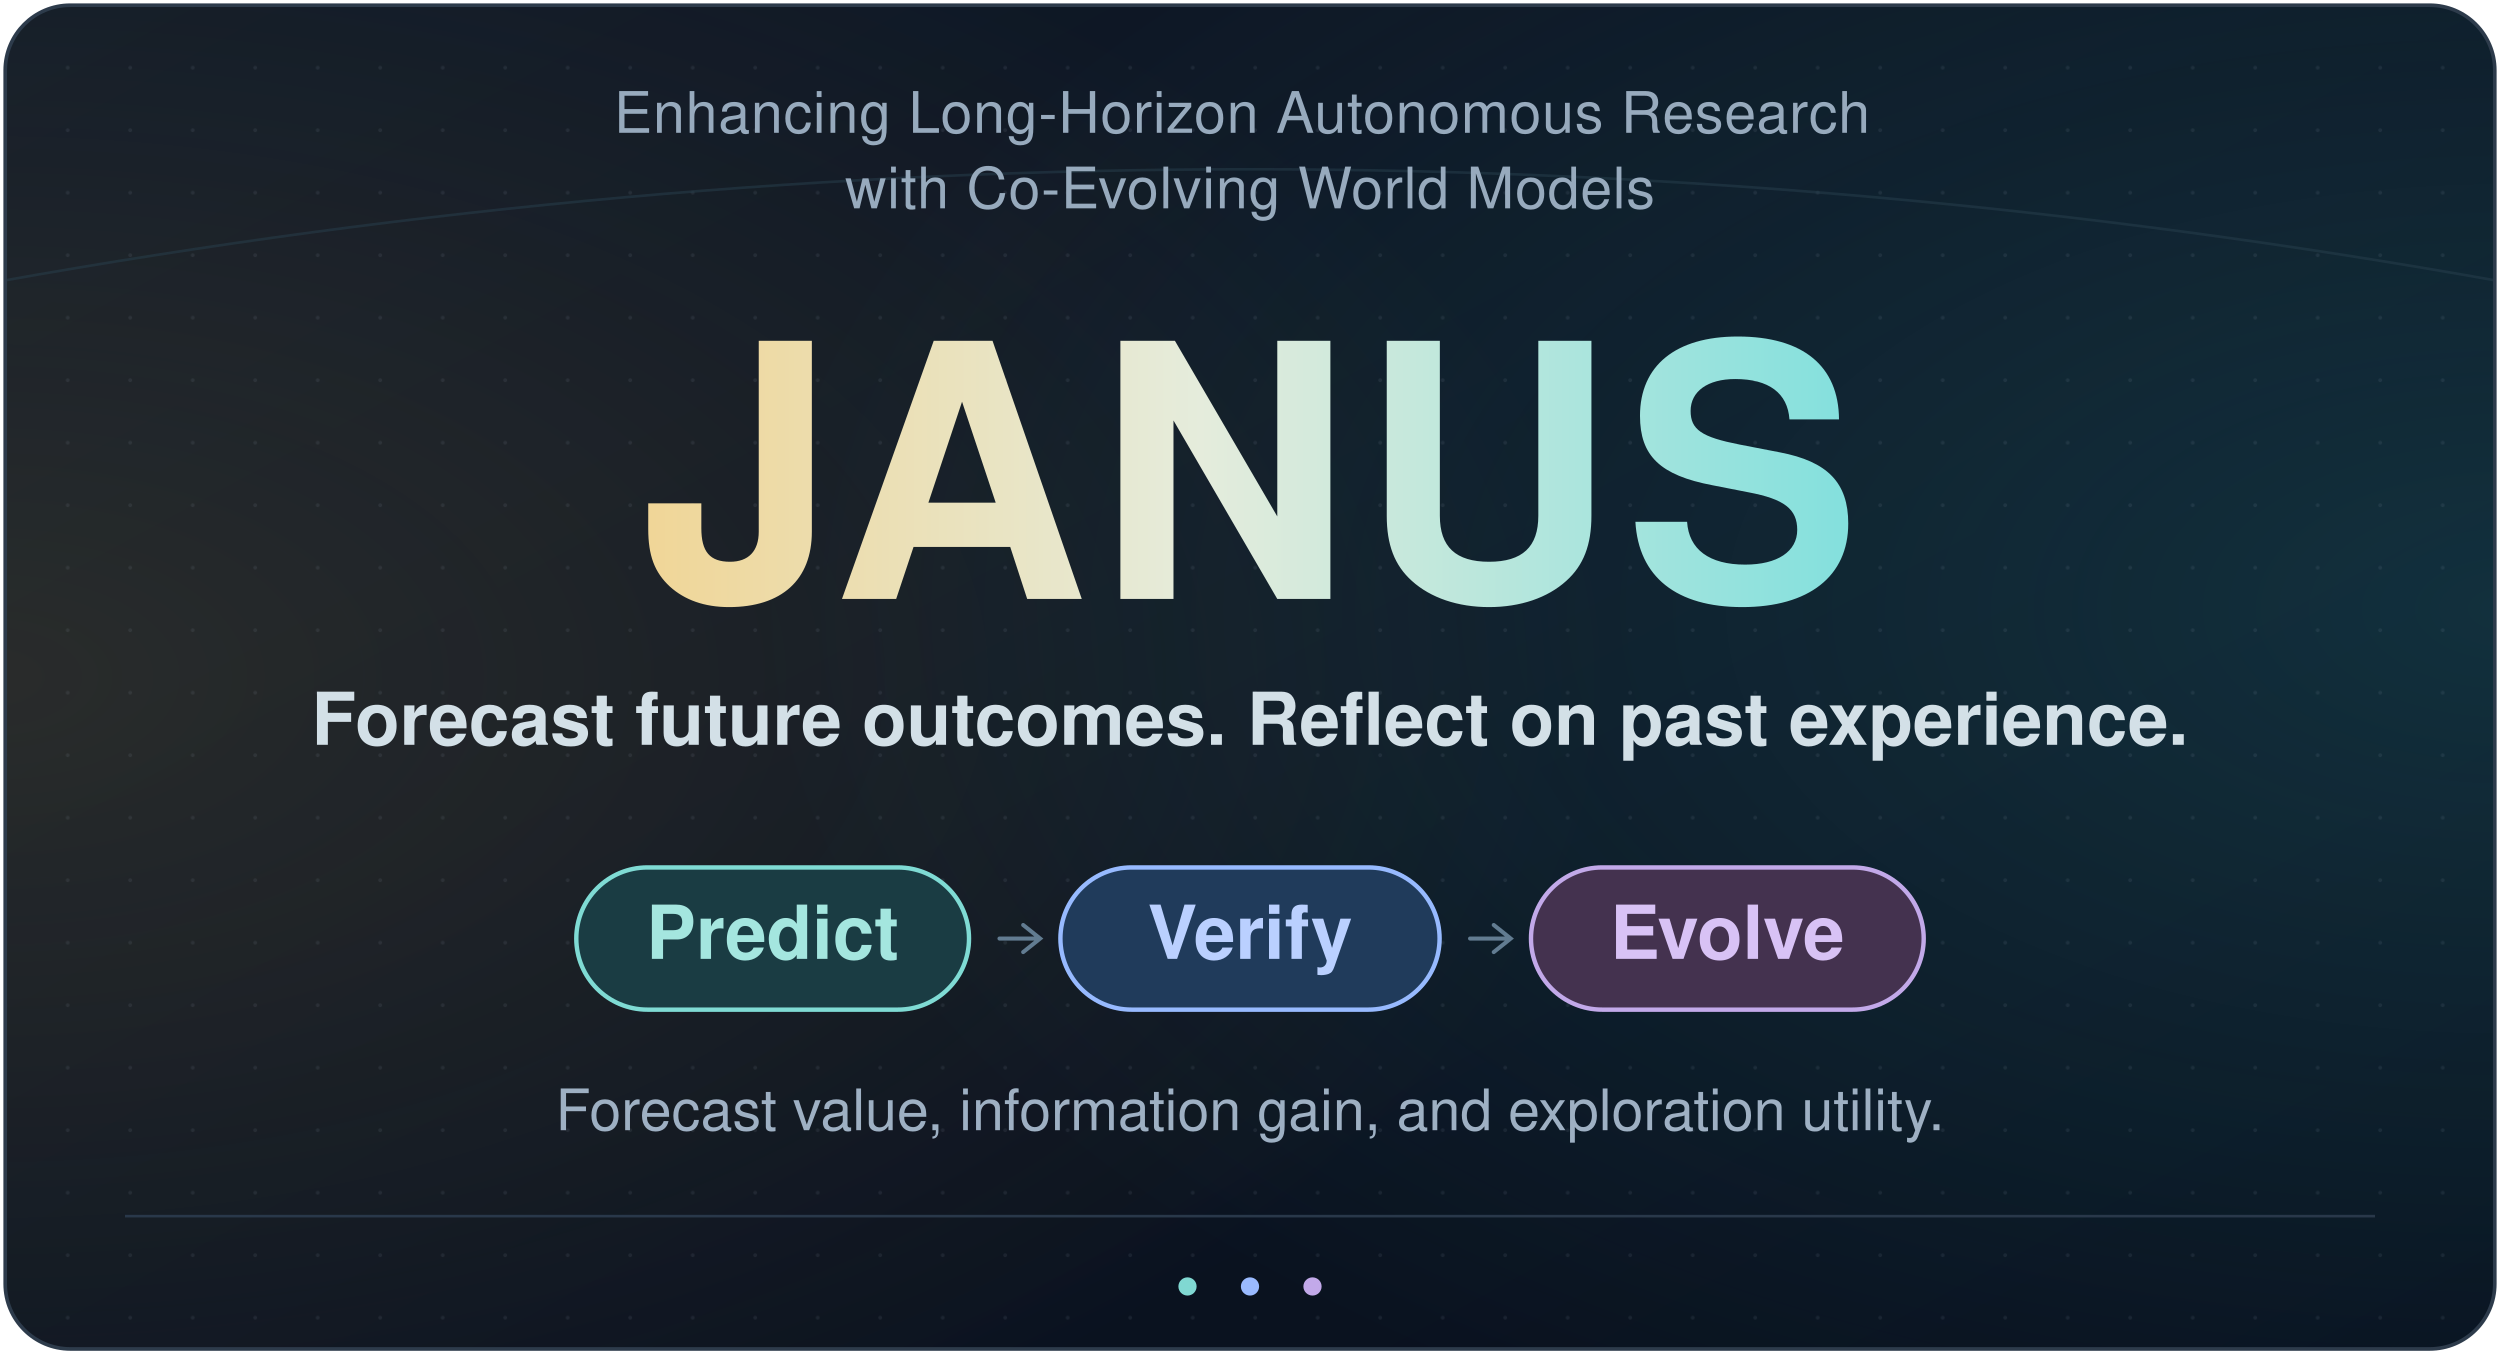
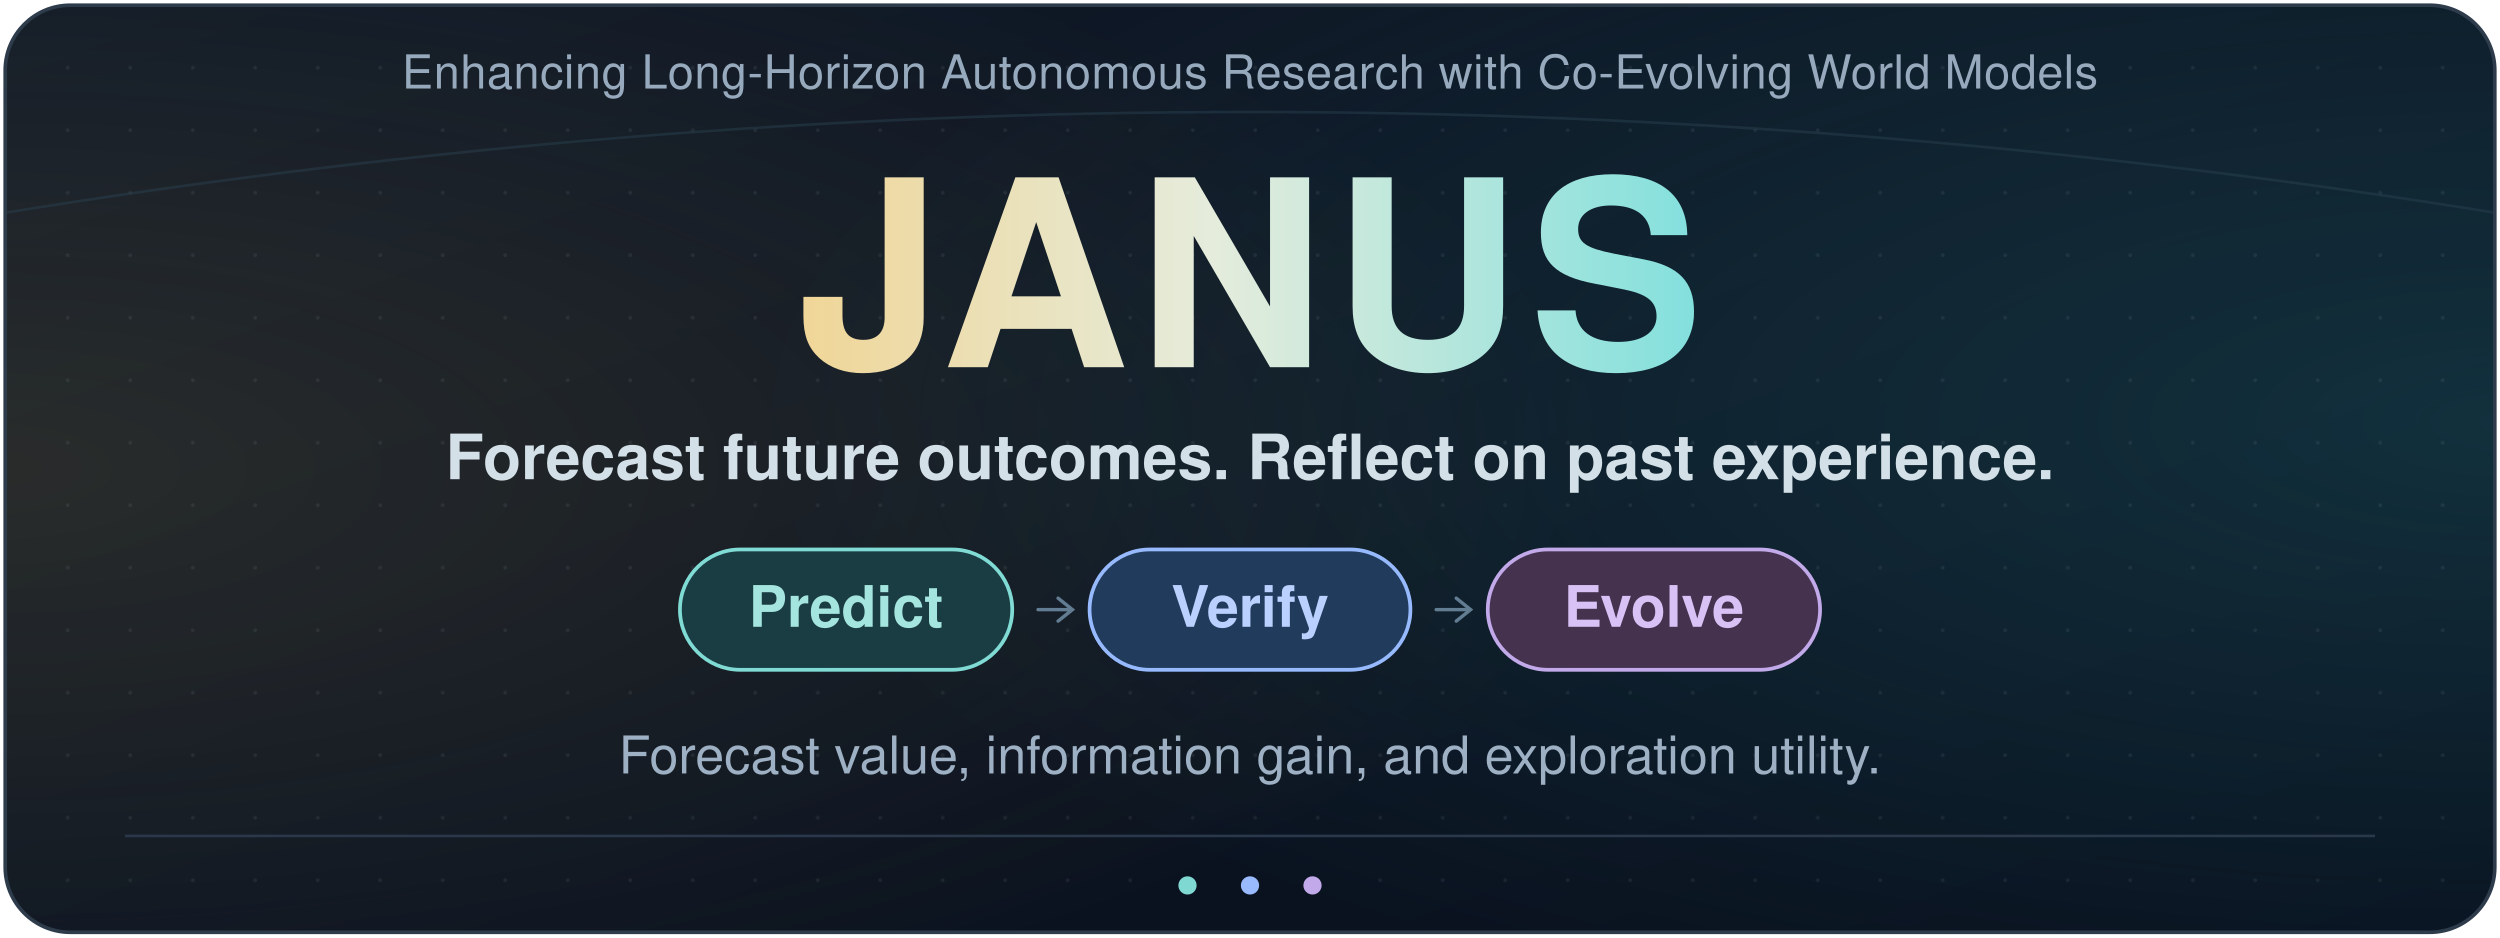
- <svg xmlns="http://www.w3.org/2000/svg" viewBox="0 0 960 520" width="960" height="520" role="img" aria-labelledby="janus-title janus-desc">
+ <svg xmlns="http://www.w3.org/2000/svg" viewBox="0 0 960 360" width="960" height="360" role="img" aria-labelledby="janus-title janus-desc">
  <defs>
    <linearGradient id="background" x1="0" y1="0" x2="1" y2="1">
      <stop offset="0" stop-color="#101a28" />
      <stop offset="1" stop-color="#080f1c" />
    </linearGradient>
    <radialGradient id="past-glow" cx="0" cy="0.5" r="0.65">
      <stop offset="0" stop-color="#b8984d" stop-opacity="0.16" />
      <stop offset="1" stop-color="#b8984d" stop-opacity="0" />
    </radialGradient>
    <radialGradient id="future-glow" cx="1" cy="0.45" r="0.7">
      <stop offset="0" stop-color="#37b9c3" stop-opacity="0.18" />
      <stop offset="1" stop-color="#37b9c3" stop-opacity="0" />
    </radialGradient>
    <linearGradient id="wordmark" x1="0" y1="0" x2="1" y2="0">
      <stop offset="0" stop-color="#f0d698" />
      <stop offset="0.46" stop-color="#e5ecdc" />
      <stop offset="1" stop-color="#84e0dd" />
    </linearGradient>
    <linearGradient id="sheen" x1="0" y1="0" x2="1" y2="0">
      <stop offset="0" stop-color="#fff" stop-opacity="0" />
      <stop offset="0.5" stop-color="#fff" stop-opacity="0.7" />
      <stop offset="1" stop-color="#fff" stop-opacity="0" />
    </linearGradient>
    <pattern id="dots" width="24" height="24" patternUnits="userSpaceOnUse">
      <circle cx="2" cy="2" r="0.75" fill="#c2d4e4" opacity="0.13" />
    </pattern>
    <clipPath id="panel-clip">
-       <rect x="2" y="2" width="956" height="516" rx="25" />
+       <rect x="2" y="2" width="956" height="356" rx="25" />
    </clipPath>
    <clipPath id="name-clip">
-       <text x="480" y="230" text-anchor="middle" font-family="'Helvetica Neue', Helvetica, Arial, sans-serif" font-size="136" font-weight="800" letter-spacing="3">JANUS</text>
+       <text x="480" y="141" text-anchor="middle" font-family="'Helvetica Neue', Helvetica, Arial, sans-serif" font-size="100" font-weight="800" letter-spacing="3">JANUS</text>
    </clipPath>
    <clipPath id="caption-clip">
-       <rect x="50" y="410" width="860" height="34" />
+       <rect x="50" y="274" width="860" height="34" />
    </clipPath>
    <style>
      .sans { font-family: 'Helvetica Neue', Helvetica, Arial, sans-serif; }
      .mono { font-family: 'SFMono-Regular', Consolas, 'Liberation Mono', monospace; }
      .stage { animation: stage 9s ease-in-out infinite; }
      .verify { animation-delay: -6s; }
      .evolve { animation-delay: -3s; }
      @keyframes stage {
        0%, 25% { opacity: 1; }
        31%, 94% { opacity: 0.16; }
        100% { opacity: 1; }
      }
      .sweep { animation: sweep 9s ease-in-out infinite; }
      @keyframes sweep {
-         0%, 5% { transform: translateX(140px); }
-         24%, 100% { transform: translateX(760px); }
+         0%, 5% { transform: translateX(200px); }
+         24%, 100% { transform: translateX(700px); }
      }
      .caption { animation: captions 9s cubic-bezier(.65, 0, .35, 1) infinite; }
      @keyframes captions {
        0%, 26% { transform: translateY(0); }
        33.333%, 59% { transform: translateY(-36px); }
        66.667%, 92% { transform: translateY(-72px); }
        100% { transform: translateY(-108px); }
      }
      @media (prefers-reduced-motion: reduce) {
        * { animation: none !important; }
        .sweep { display: none; }
        .stage { opacity: 0.6; }
      }
    </style>
  </defs>
  <g clip-path="url(#panel-clip)">
-     <rect width="960" height="520" fill="url(#background)" />
-     <rect width="960" height="520" fill="url(#past-glow)" />
-     <rect width="960" height="520" fill="url(#future-glow)" />
-     <rect width="960" height="520" fill="url(#dots)" opacity="0.6" />
-     <path d="M0 108 Q480 22 960 108" fill="none" stroke="#29404e" stroke-opacity="0.5" />
+     <rect width="960" height="360" fill="url(#background)" />
+     <rect width="960" height="360" fill="url(#past-glow)" />
+     <rect width="960" height="360" fill="url(#future-glow)" />
+     <rect width="960" height="360" fill="url(#dots)" opacity="0.6" />
+     <path d="M0 82 Q480 4 960 82" fill="none" stroke="#29404e" stroke-opacity="0.5" />
  </g>
-   <rect x="2" y="2" width="956" height="516" rx="25" fill="none" stroke="#2d3b4b" stroke-width="1.4" />
-   <text class="sans" x="480" y="51" text-anchor="middle" font-size="22" font-weight="500" letter-spacing="0.3" fill="#97aabd">
-     <tspan x="480">Enhancing Long-Horizon Autonomous Research</tspan>
-     <tspan x="480" dy="29">with Co-Evolving World Models</tspan>
-   </text>
-   <text class="sans" x="480" y="230" text-anchor="middle" font-size="136" font-weight="800" letter-spacing="3" fill="url(#wordmark)">JANUS</text>
+   <rect x="2" y="2" width="956" height="356" rx="25" fill="none" stroke="#2d3b4b" stroke-width="1.4" />
+   <text class="sans" x="480" y="34" text-anchor="middle" font-size="18" font-weight="500" letter-spacing="0.2" fill="#97aabd">Enhancing Long-Horizon Autonomous Research with Co-Evolving World Models</text>
+   <text class="sans" x="480" y="141" text-anchor="middle" font-size="100" font-weight="800" letter-spacing="3" fill="url(#wordmark)">JANUS</text>
  <g clip-path="url(#name-clip)">
-     <rect class="sweep" x="0" y="112" width="108" height="140" fill="url(#sheen)" />
+     <rect class="sweep" x="0" y="48" width="108" height="112" fill="url(#sheen)" />
  </g>
-   <text class="sans" x="480" y="286" text-anchor="middle" font-size="28" font-weight="600" fill="#d3e0e7">Forecast future outcomes. Reflect on past experience.</text>
-   <g class="sans" font-size="22" font-weight="600" text-anchor="middle" transform="translate(-352 -1) scale(1.3)">
+   <text class="sans" x="480" y="184" text-anchor="middle" font-size="24" font-weight="600" fill="#d3e0e7">Forecast future outcomes. Reflect on past experience.</text>
+   <g class="sans" font-size="20" font-weight="600" text-anchor="middle" transform="translate(-224 -71.7) scale(1.1)">
    <rect x="441" y="257" width="116" height="42" rx="21" fill="#152a33" stroke="#305862" />
    <rect class="stage" x="441" y="257" width="116" height="42" rx="21" fill="#1a3c43" stroke="#7fdbd4" stroke-width="1.3" />
    <text x="499" y="284" fill="#a4e6df">Predict</text>
    <path d="M566 278 H578 m-5-4 5 4-5 4" fill="none" stroke="#627c91" stroke-width="1.2" stroke-linecap="round" />
    <rect x="584" y="257" width="112" height="42" rx="21" fill="#192b42" stroke="#38506d" />
    <rect class="stage verify" x="584" y="257" width="112" height="42" rx="21" fill="#203b5b" stroke="#97baff" stroke-width="1.3" />
    <text x="640" y="284" fill="#bad0ff">Verify</text>
    <path d="M705 278 H717 m-5-4 5 4-5 4" fill="none" stroke="#627c91" stroke-width="1.2" stroke-linecap="round" />
    <rect x="723" y="257" width="116" height="42" rx="21" fill="#30283c" stroke="#584767" />
    <rect class="stage evolve" x="723" y="257" width="116" height="42" rx="21" fill="#44324f" stroke="#c2a9e9" stroke-width="1.3" />
    <text x="781" y="284" fill="#d8c2f5">Evolve</text>
  </g>
  <g clip-path="url(#caption-clip)">
-     <g class="caption sans" text-anchor="middle" font-size="22" fill="#9eb0c3">
-       <text x="480" y="434">Forecast value, information gain, and exploration utility.</text>
-       <text x="480" y="470">Ground predictions in real experimental evidence.</text>
-       <text x="480" y="506">Co-evolve research skills and predictive judgment.</text>
-       <text x="480" y="542">Forecast value, information gain, and exploration utility.</text>
+     <g class="caption sans" text-anchor="middle" font-size="20" fill="#9eb0c3">
+       <text x="480" y="297">Forecast value, information gain, and exploration utility.</text>
+       <text x="480" y="333">Ground predictions in real experimental evidence.</text>
+       <text x="480" y="369">Co-evolve research skills and predictive judgment.</text>
+       <text x="480" y="405">Forecast value, information gain, and exploration utility.</text>
    </g>
  </g>
-   <path d="M48 467 H912" stroke="#29384a" stroke-width="1" />
+   <path d="M48 321 H912" stroke="#29384a" stroke-width="1" />
  <g>
-     <circle class="stage" cx="456" cy="494" r="3.5" fill="#80d8d2" />
-     <circle class="stage verify" cx="480" cy="494" r="3.5" fill="#9abaff" />
-     <circle class="stage evolve" cx="504" cy="494" r="3.5" fill="#c2a9e9" />
+     <circle class="stage" cx="456" cy="340" r="3.5" fill="#80d8d2" />
+     <circle class="stage verify" cx="480" cy="340" r="3.5" fill="#9abaff" />
+     <circle class="stage evolve" cx="504" cy="340" r="3.5" fill="#c2a9e9" />
  </g>
</svg>
